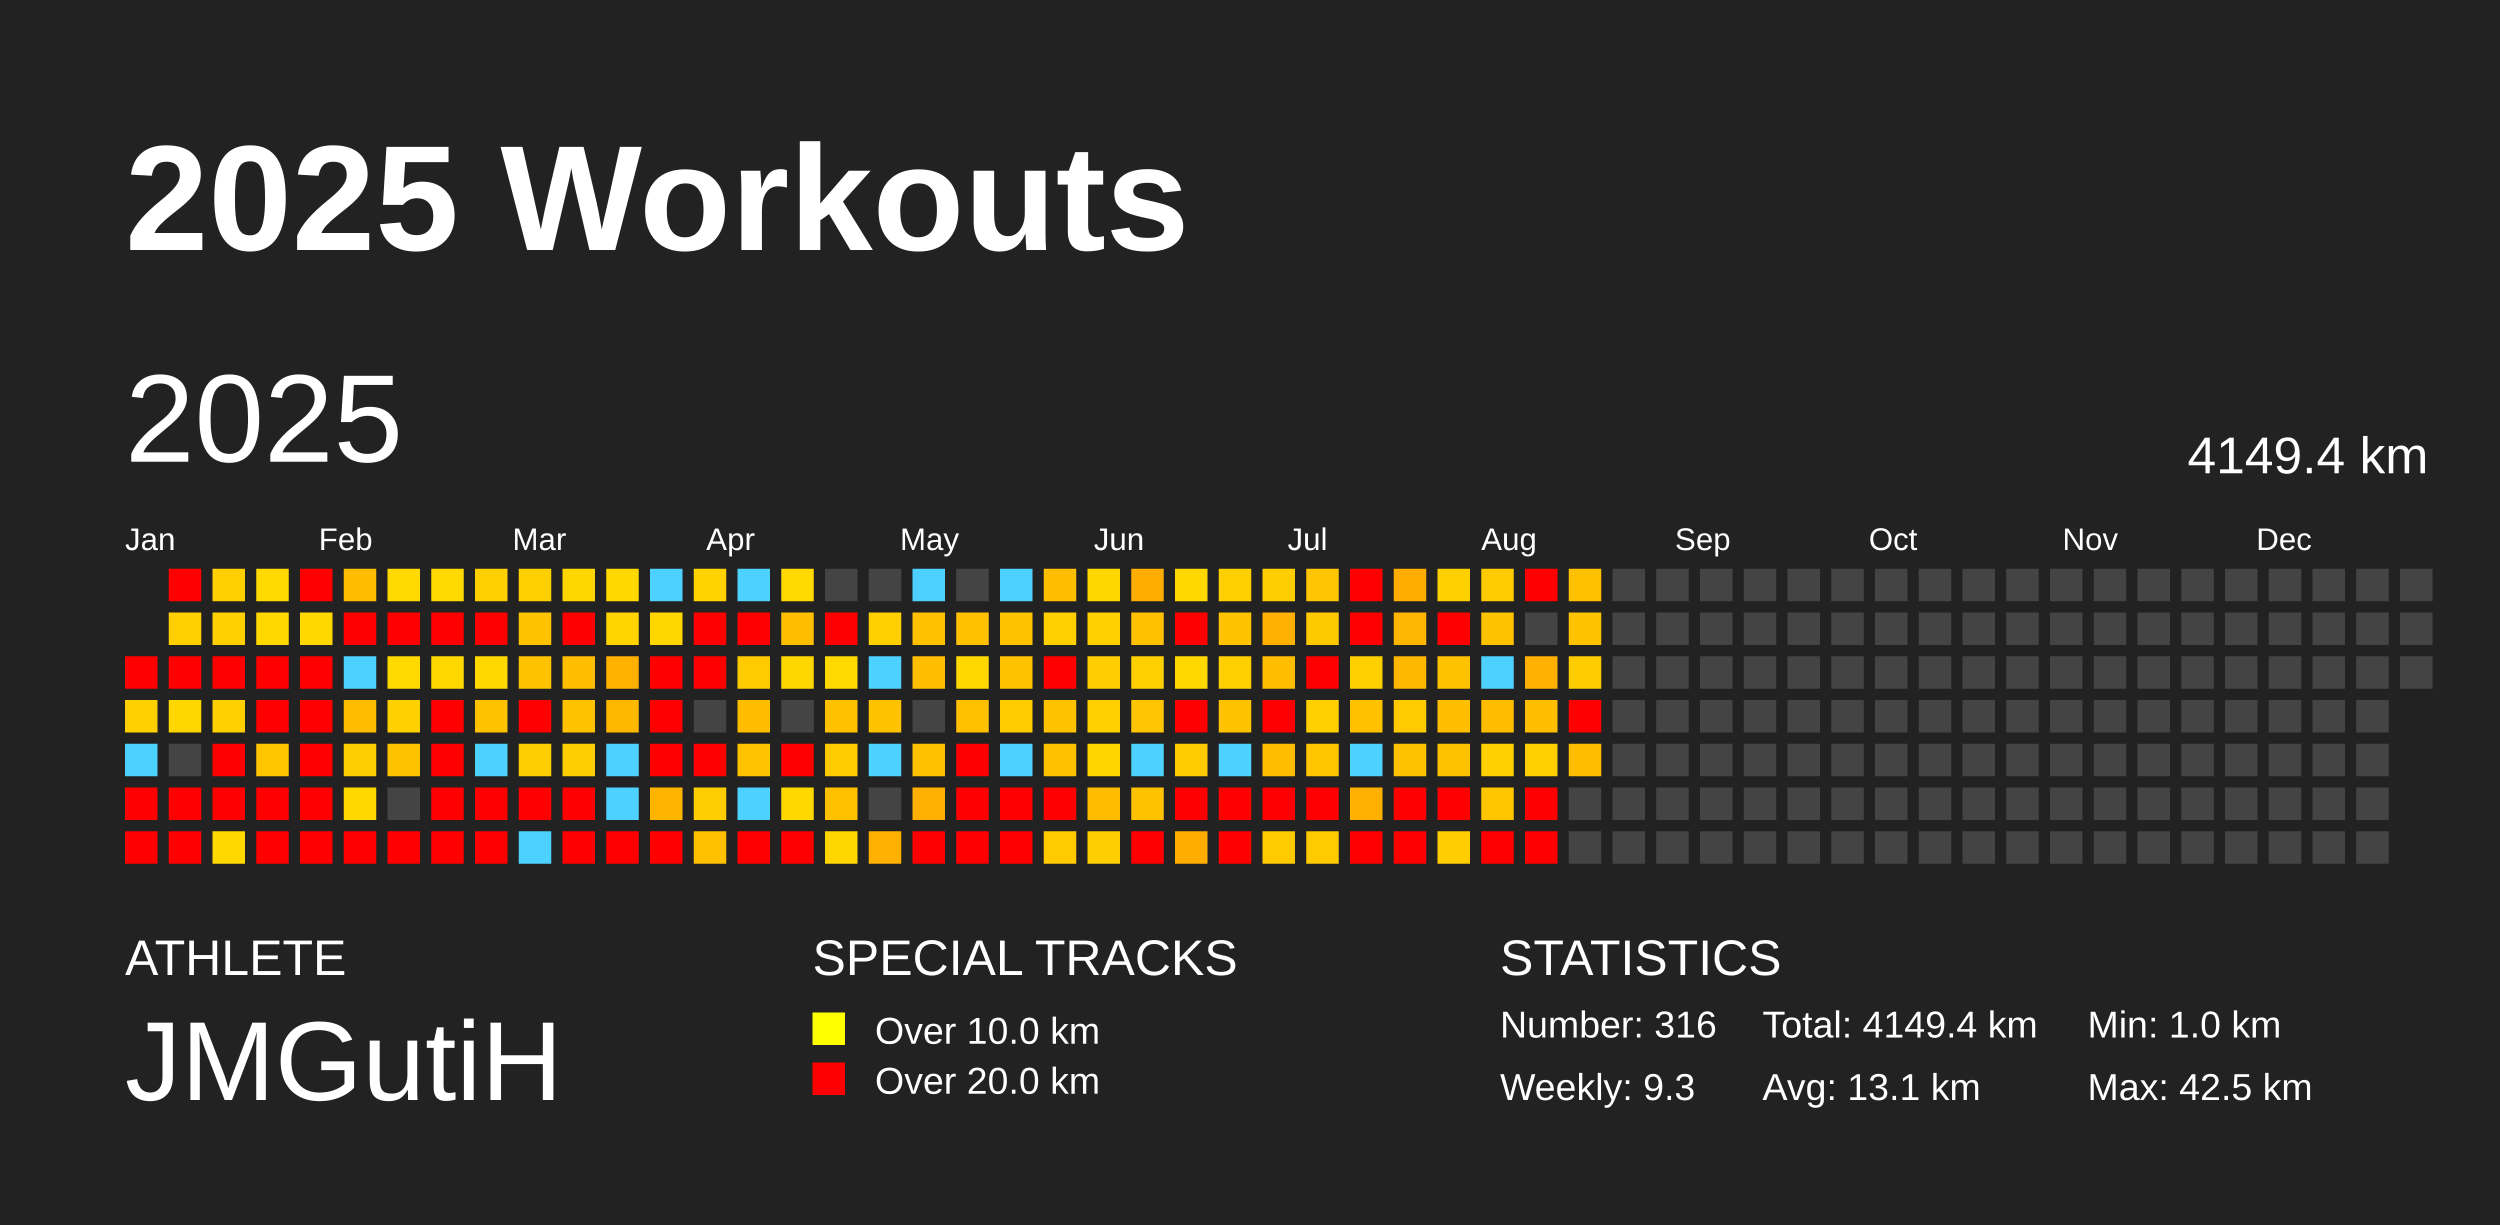
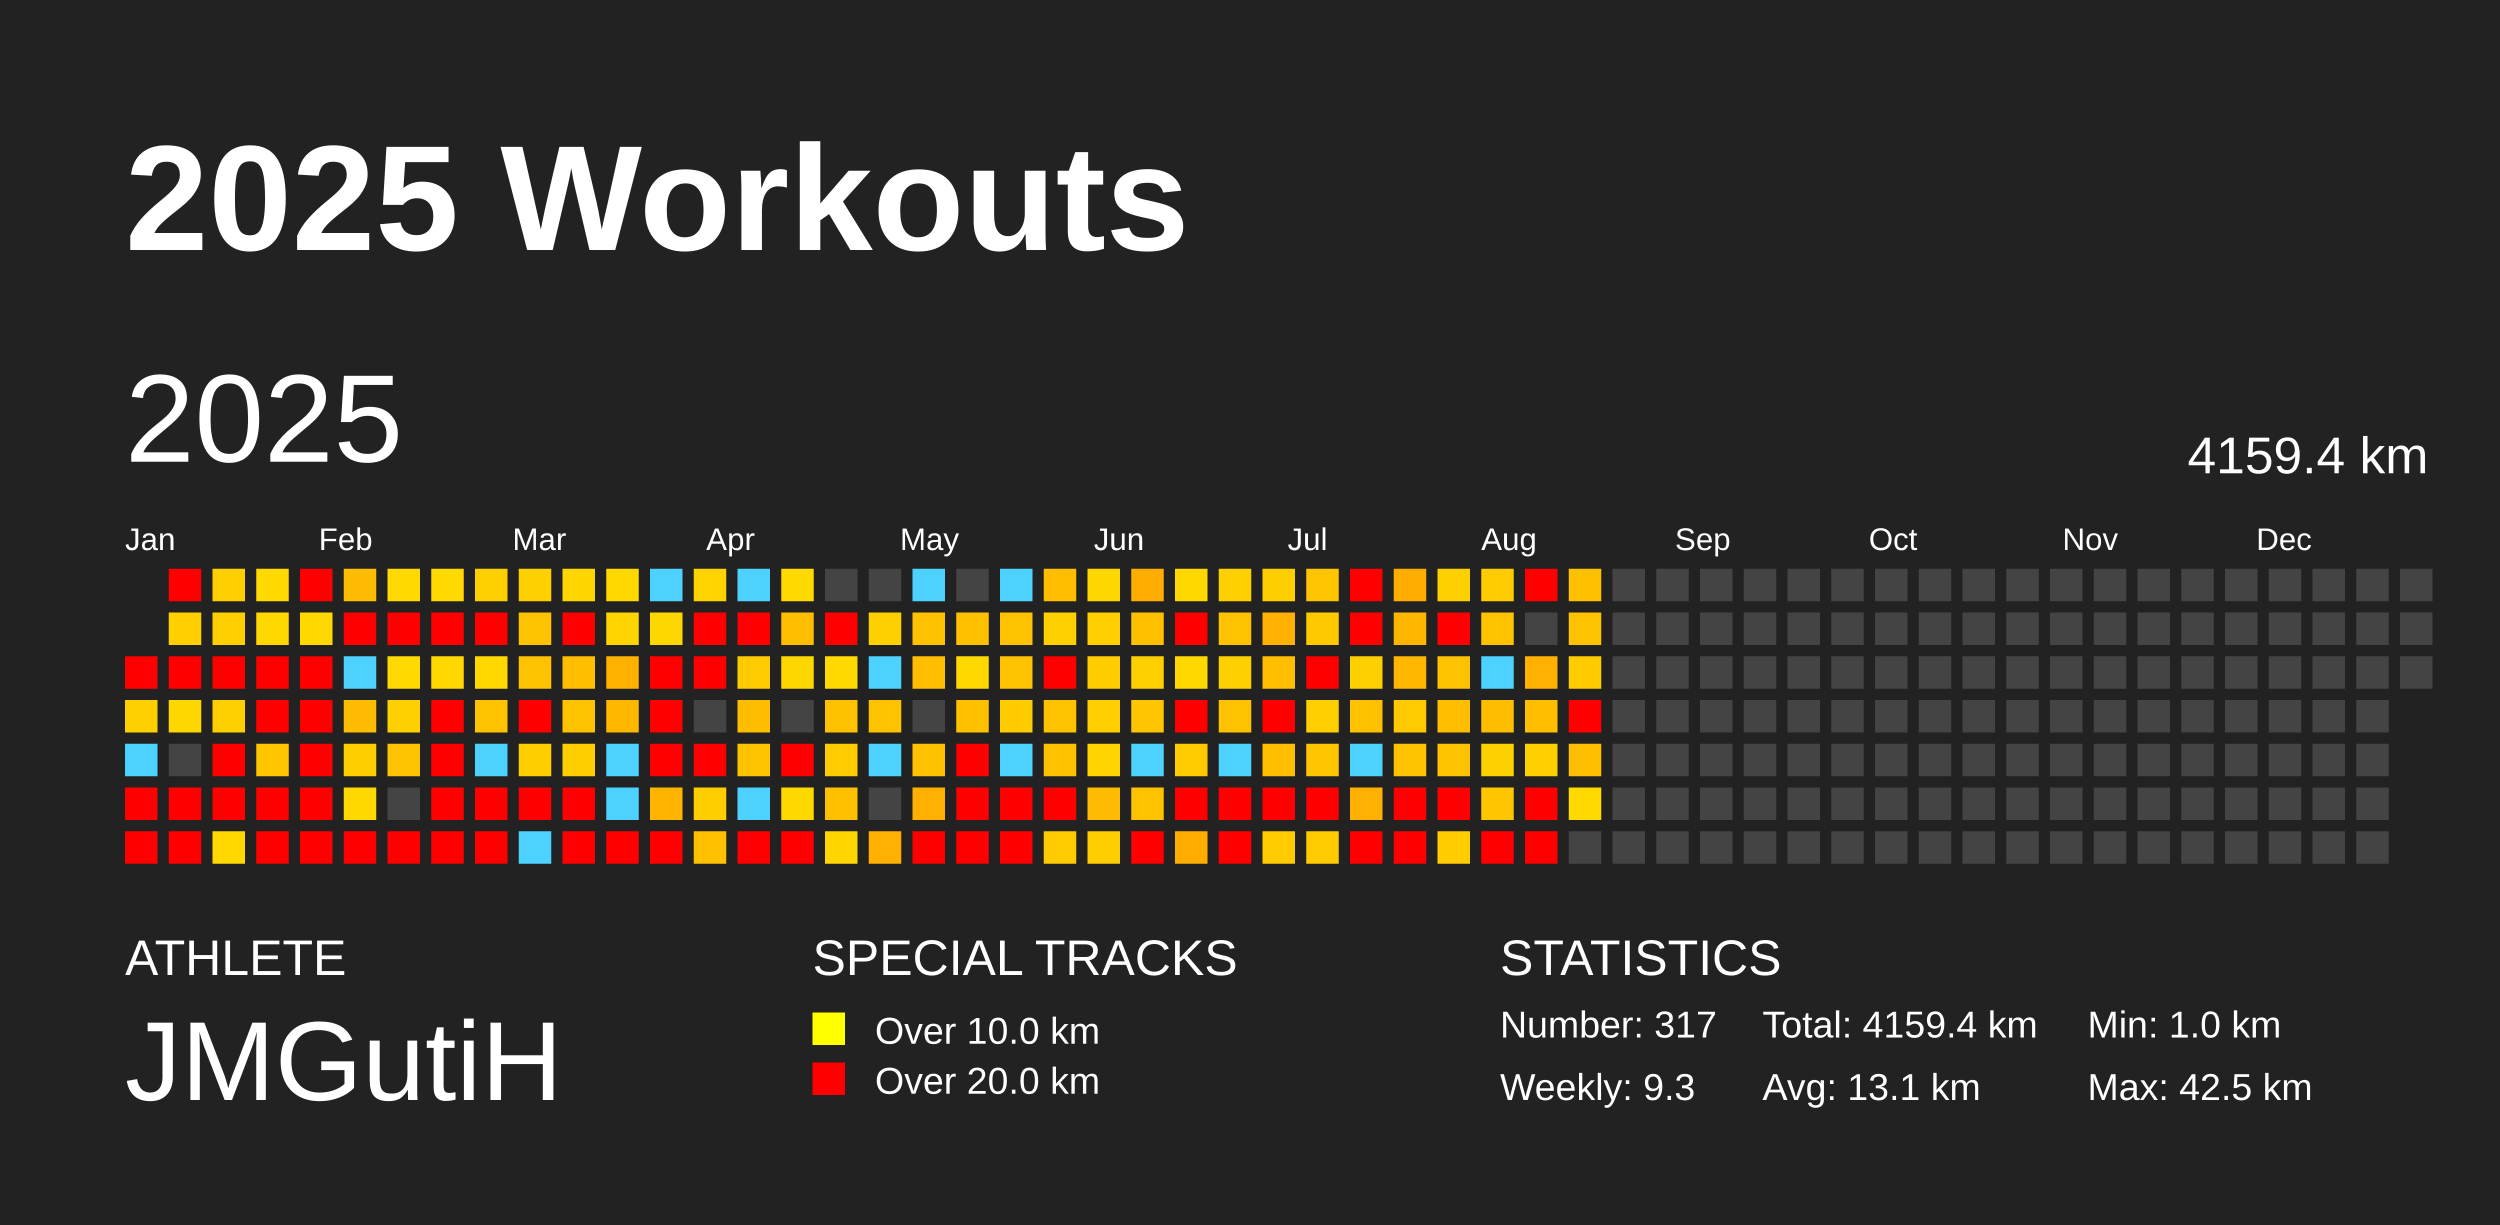
<svg xmlns="http://www.w3.org/2000/svg" baseProfile="full" height="98mm" version="1.1" viewBox="0,0,200,98" width="200mm">
  <defs />
  <rect fill="#222222" height="98" width="200" x="0" y="0" />
  <text fill="#FFFFFF" style="font-size:12px; font-family:Arial; font-weight:bold;" x="10" y="20">2025 Workouts</text>
  <text fill="#FFFFFF" style="font-size:4px; font-family:Arial" x="10" y="78">ATHLETE</text>
  <text fill="#FFFFFF" style="font-size:9px; font-family:Arial" x="10" y="88">JMGutiH</text>
  <text fill="#FFFFFF" style="font-size:4px; font-family:Arial" x="65" y="78">SPECIAL TRACKS</text>
  <rect fill="yellow" height="2.6" width="2.6" x="65" y="81" />
  <text fill="#FFFFFF" style="font-size:3px; font-family:Arial" x="70" y="83.5">Over 10.0 km</text>
  <rect fill="red" height="2.6" width="2.6" x="65" y="85" />
  <text fill="#FFFFFF" style="font-size:3px; font-family:Arial" x="70" y="87.5">Over 20.0 km</text>
  <text fill="#FFFFFF" style="font-size:4px; font-family:Arial" x="120" y="78">STATISTICS</text>
-   <text fill="#FFFFFF" style="font-size:3px; font-family:Arial" x="120" y="83">Number: 316</text>
+   <text fill="#FFFFFF" style="font-size:3px; font-family:Arial" x="120" y="83">Number: 317</text>
  <text fill="#FFFFFF" style="font-size:3px; font-family:Arial" x="120" y="88">Weekly: 9.3</text>
-   <text fill="#FFFFFF" style="font-size:3px; font-family:Arial" x="141" y="83">Total: 4149.4 km</text>
+   <text fill="#FFFFFF" style="font-size:3px; font-family:Arial" x="141" y="83">Total: 4159.4 km</text>
  <text fill="#FFFFFF" style="font-size:3px; font-family:Arial" x="141" y="88">Avg: 13.1 km</text>
  <text fill="#FFFFFF" style="font-size:3px; font-family:Arial" x="167" y="83">Min: 1.0 km</text>
  <text fill="#FFFFFF" style="font-size:3px; font-family:Arial" x="167" y="88">Max: 42.5 km</text>
  <text dominant-baseline="hanging" fill="#FFFFFF" style="font-size:10.0px; font-family:Arial;" x="10" y="30">2025</text>
-   <text dominant-baseline="hanging" fill="#FFFFFF" style="font-size:4.125px; font-family:Arial;" x="175" y="35">4149.4 km</text>
+   <text dominant-baseline="hanging" fill="#FFFFFF" style="font-size:4.125px; font-family:Arial;" x="175" y="35">4159.4 km</text>
  <text fill="#FFFFFF" style="font-size:2.5px; font-family:Arial" x="10.0" y="44">Jan</text>
  <text fill="#FFFFFF" style="font-size:2.5px; font-family:Arial" x="25.5" y="44">Feb</text>
  <text fill="#FFFFFF" style="font-size:2.5px; font-family:Arial" x="41.0" y="44">Mar</text>
  <text fill="#FFFFFF" style="font-size:2.5px; font-family:Arial" x="56.5" y="44">Apr</text>
  <text fill="#FFFFFF" style="font-size:2.5px; font-family:Arial" x="72.0" y="44">May</text>
  <text fill="#FFFFFF" style="font-size:2.5px; font-family:Arial" x="87.5" y="44">Jun</text>
  <text fill="#FFFFFF" style="font-size:2.5px; font-family:Arial" x="103.0" y="44">Jul</text>
  <text fill="#FFFFFF" style="font-size:2.5px; font-family:Arial" x="118.5" y="44">Aug</text>
  <text fill="#FFFFFF" style="font-size:2.5px; font-family:Arial" x="134.0" y="44">Sep</text>
  <text fill="#FFFFFF" style="font-size:2.5px; font-family:Arial" x="149.5" y="44">Oct</text>
  <text fill="#FFFFFF" style="font-size:2.5px; font-family:Arial" x="165.0" y="44">Nov</text>
  <text fill="#FFFFFF" style="font-size:2.5px; font-family:Arial" x="180.5" y="44">Dec</text>
  <rect fill="red" height="2.6" width="2.6" x="10.0" y="52.5" />
  <rect fill="#ffd000" height="2.6" width="2.6" x="10.0" y="56.0" />
  <rect fill="#4dd2ff" height="2.6" width="2.6" x="10.0" y="59.5" />
  <rect fill="red" height="2.6" width="2.6" x="10.0" y="63.0" />
  <rect fill="red" height="2.6" width="2.6" x="10.0" y="66.5" />
  <rect fill="red" height="2.6" width="2.6" x="13.5" y="45.5" />
  <rect fill="#ffcf00" height="2.6" width="2.6" x="13.5" y="49.0" />
  <rect fill="red" height="2.6" width="2.6" x="13.5" y="52.5" />
  <rect fill="#ffd700" height="2.6" width="2.6" x="13.5" y="56.0" />
  <rect fill="#444444" height="2.6" width="2.6" x="13.5" y="59.5" />
  <rect fill="red" height="2.6" width="2.6" x="13.5" y="63.0" />
  <rect fill="red" height="2.6" width="2.6" x="13.5" y="66.5" />
  <rect fill="#ffcf00" height="2.6" width="2.6" x="17.0" y="45.5" />
  <rect fill="#ffcf00" height="2.6" width="2.6" x="17.0" y="49.0" />
  <rect fill="red" height="2.6" width="2.6" x="17.0" y="52.5" />
  <rect fill="#ffd000" height="2.6" width="2.6" x="17.0" y="56.0" />
  <rect fill="red" height="2.6" width="2.6" x="17.0" y="59.5" />
  <rect fill="red" height="2.6" width="2.6" x="17.0" y="63.0" />
  <rect fill="#ffd800" height="2.6" width="2.6" x="17.0" y="66.5" />
  <rect fill="#ffd900" height="2.6" width="2.6" x="20.5" y="45.5" />
  <rect fill="#ffd800" height="2.6" width="2.6" x="20.5" y="49.0" />
  <rect fill="red" height="2.6" width="2.6" x="20.5" y="52.5" />
  <rect fill="red" height="2.6" width="2.6" x="20.5" y="56.0" />
  <rect fill="#ffc600" height="2.6" width="2.6" x="20.5" y="59.5" />
  <rect fill="red" height="2.6" width="2.6" x="20.5" y="63.0" />
  <rect fill="red" height="2.6" width="2.6" x="20.5" y="66.5" />
  <rect fill="red" height="2.6" width="2.6" x="24.0" y="45.5" />
  <rect fill="#ffd800" height="2.6" width="2.6" x="24.0" y="49.0" />
  <rect fill="red" height="2.6" width="2.6" x="24.0" y="52.5" />
  <rect fill="red" height="2.6" width="2.6" x="24.0" y="56.0" />
  <rect fill="red" height="2.6" width="2.6" x="24.0" y="59.5" />
  <rect fill="red" height="2.6" width="2.6" x="24.0" y="63.0" />
  <rect fill="red" height="2.6" width="2.6" x="24.0" y="66.5" />
  <rect fill="#ffbc00" height="2.6" width="2.6" x="27.5" y="45.5" />
  <rect fill="red" height="2.6" width="2.6" x="27.5" y="49.0" />
  <rect fill="#4dd2ff" height="2.6" width="2.6" x="27.5" y="52.5" />
  <rect fill="#ffbc00" height="2.6" width="2.6" x="27.5" y="56.0" />
  <rect fill="#ffce00" height="2.6" width="2.6" x="27.5" y="59.5" />
  <rect fill="#ffd800" height="2.6" width="2.6" x="27.5" y="63.0" />
  <rect fill="red" height="2.6" width="2.6" x="27.5" y="66.5" />
  <rect fill="#ffd900" height="2.6" width="2.6" x="31.0" y="45.5" />
  <rect fill="red" height="2.6" width="2.6" x="31.0" y="49.0" />
  <rect fill="#ffd900" height="2.6" width="2.6" x="31.0" y="52.5" />
  <rect fill="#ffd000" height="2.6" width="2.6" x="31.0" y="56.0" />
  <rect fill="#ffc200" height="2.6" width="2.6" x="31.0" y="59.5" />
  <rect fill="#444444" height="2.6" width="2.6" x="31.0" y="63.0" />
  <rect fill="red" height="2.6" width="2.6" x="31.0" y="66.5" />
  <rect fill="#ffd900" height="2.6" width="2.6" x="34.5" y="45.5" />
  <rect fill="red" height="2.6" width="2.6" x="34.5" y="49.0" />
  <rect fill="#ffd800" height="2.6" width="2.6" x="34.5" y="52.5" />
  <rect fill="red" height="2.6" width="2.6" x="34.5" y="56.0" />
  <rect fill="red" height="2.6" width="2.6" x="34.5" y="59.5" />
  <rect fill="red" height="2.6" width="2.6" x="34.5" y="63.0" />
  <rect fill="red" height="2.6" width="2.6" x="34.5" y="66.5" />
  <rect fill="#ffd000" height="2.6" width="2.6" x="38.0" y="45.5" />
  <rect fill="red" height="2.6" width="2.6" x="38.0" y="49.0" />
  <rect fill="#ffd800" height="2.6" width="2.6" x="38.0" y="52.5" />
  <rect fill="#ffc200" height="2.6" width="2.6" x="38.0" y="56.0" />
  <rect fill="#4dd2ff" height="2.6" width="2.6" x="38.0" y="59.5" />
  <rect fill="red" height="2.6" width="2.6" x="38.0" y="63.0" />
  <rect fill="red" height="2.6" width="2.6" x="38.0" y="66.5" />
  <rect fill="#ffd000" height="2.6" width="2.6" x="41.5" y="45.5" />
  <rect fill="#ffc200" height="2.6" width="2.6" x="41.5" y="49.0" />
  <rect fill="#ffc200" height="2.6" width="2.6" x="41.5" y="52.5" />
  <rect fill="red" height="2.6" width="2.6" x="41.5" y="56.0" />
  <rect fill="#ffce00" height="2.6" width="2.6" x="41.5" y="59.5" />
  <rect fill="red" height="2.6" width="2.6" x="41.5" y="63.0" />
  <rect fill="#4dd2ff" height="2.6" width="2.6" x="41.5" y="66.5" />
  <rect fill="#ffd600" height="2.6" width="2.6" x="45.0" y="45.5" />
  <rect fill="red" height="2.6" width="2.6" x="45.0" y="49.0" />
  <rect fill="#ffbe00" height="2.6" width="2.6" x="45.0" y="52.5" />
  <rect fill="#ffc200" height="2.6" width="2.6" x="45.0" y="56.0" />
  <rect fill="#ffce00" height="2.6" width="2.6" x="45.0" y="59.5" />
  <rect fill="red" height="2.6" width="2.6" x="45.0" y="63.0" />
  <rect fill="red" height="2.6" width="2.6" x="45.0" y="66.5" />
  <rect fill="#ffd800" height="2.6" width="2.6" x="48.5" y="45.5" />
  <rect fill="#ffd400" height="2.6" width="2.6" x="48.5" y="49.0" />
  <rect fill="#ffb100" height="2.6" width="2.6" x="48.5" y="52.5" />
  <rect fill="#ffb700" height="2.6" width="2.6" x="48.5" y="56.0" />
  <rect fill="#4dd2ff" height="2.6" width="2.6" x="48.5" y="59.5" />
  <rect fill="#4dd2ff" height="2.6" width="2.6" x="48.5" y="63.0" />
  <rect fill="red" height="2.6" width="2.6" x="48.5" y="66.5" />
  <rect fill="#4dd2ff" height="2.6" width="2.6" x="52.0" y="45.5" />
  <rect fill="#ffd700" height="2.6" width="2.6" x="52.0" y="49.0" />
  <rect fill="red" height="2.6" width="2.6" x="52.0" y="52.5" />
  <rect fill="red" height="2.6" width="2.6" x="52.0" y="56.0" />
  <rect fill="red" height="2.6" width="2.6" x="52.0" y="59.5" />
  <rect fill="#ffb500" height="2.6" width="2.6" x="52.0" y="63.0" />
  <rect fill="red" height="2.6" width="2.6" x="52.0" y="66.5" />
  <rect fill="#ffd300" height="2.6" width="2.6" x="55.5" y="45.5" />
  <rect fill="red" height="2.6" width="2.6" x="55.5" y="49.0" />
  <rect fill="red" height="2.6" width="2.6" x="55.5" y="52.5" />
  <rect fill="#444444" height="2.6" width="2.6" x="55.5" y="56.0" />
  <rect fill="red" height="2.6" width="2.6" x="55.5" y="59.5" />
  <rect fill="#ffce00" height="2.6" width="2.6" x="55.5" y="63.0" />
  <rect fill="#ffc000" height="2.6" width="2.6" x="55.5" y="66.5" />
  <rect fill="#4dd2ff" height="2.6" width="2.6" x="59.0" y="45.5" />
  <rect fill="red" height="2.6" width="2.6" x="59.0" y="49.0" />
  <rect fill="#ffcb00" height="2.6" width="2.6" x="59.0" y="52.5" />
  <rect fill="#ffbd00" height="2.6" width="2.6" x="59.0" y="56.0" />
  <rect fill="#ffc400" height="2.6" width="2.6" x="59.0" y="59.5" />
  <rect fill="#4dd2ff" height="2.6" width="2.6" x="59.0" y="63.0" />
  <rect fill="red" height="2.6" width="2.6" x="59.0" y="66.5" />
  <rect fill="#ffd900" height="2.6" width="2.6" x="62.5" y="45.5" />
  <rect fill="#ffbe00" height="2.6" width="2.6" x="62.5" y="49.0" />
  <rect fill="#ffd700" height="2.6" width="2.6" x="62.5" y="52.5" />
  <rect fill="#444444" height="2.6" width="2.6" x="62.5" y="56.0" />
  <rect fill="red" height="2.6" width="2.6" x="62.5" y="59.5" />
  <rect fill="#ffd800" height="2.6" width="2.6" x="62.5" y="63.0" />
  <rect fill="red" height="2.6" width="2.6" x="62.5" y="66.5" />
  <rect fill="#444444" height="2.6" width="2.6" x="66.0" y="45.5" />
  <rect fill="red" height="2.6" width="2.6" x="66.0" y="49.0" />
  <rect fill="#ffd900" height="2.6" width="2.6" x="66.0" y="52.5" />
  <rect fill="#ffc100" height="2.6" width="2.6" x="66.0" y="56.0" />
  <rect fill="#ffca00" height="2.6" width="2.6" x="66.0" y="59.5" />
  <rect fill="#ffc000" height="2.6" width="2.6" x="66.0" y="63.0" />
  <rect fill="#ffd600" height="2.6" width="2.6" x="66.0" y="66.5" />
  <rect fill="#444444" height="2.6" width="2.6" x="69.5" y="45.5" />
  <rect fill="#ffd000" height="2.6" width="2.6" x="69.5" y="49.0" />
  <rect fill="#4dd2ff" height="2.6" width="2.6" x="69.5" y="52.5" />
  <rect fill="#ffc200" height="2.6" width="2.6" x="69.5" y="56.0" />
  <rect fill="#4dd2ff" height="2.6" width="2.6" x="69.5" y="59.5" />
  <rect fill="#444444" height="2.6" width="2.6" x="69.5" y="63.0" />
  <rect fill="#ffb000" height="2.6" width="2.6" x="69.5" y="66.5" />
  <rect fill="#4dd2ff" height="2.6" width="2.6" x="73.0" y="45.5" />
  <rect fill="#ffc100" height="2.6" width="2.6" x="73.0" y="49.0" />
  <rect fill="#ffbe00" height="2.6" width="2.6" x="73.0" y="52.5" />
  <rect fill="#444444" height="2.6" width="2.6" x="73.0" y="56.0" />
  <rect fill="#ffc100" height="2.6" width="2.6" x="73.0" y="59.5" />
  <rect fill="#ffb000" height="2.6" width="2.6" x="73.0" y="63.0" />
  <rect fill="red" height="2.6" width="2.6" x="73.0" y="66.5" />
  <rect fill="#444444" height="2.6" width="2.6" x="76.5" y="45.5" />
  <rect fill="#ffc000" height="2.6" width="2.6" x="76.5" y="49.0" />
  <rect fill="#ffd800" height="2.6" width="2.6" x="76.5" y="52.5" />
  <rect fill="#ffc000" height="2.6" width="2.6" x="76.5" y="56.0" />
  <rect fill="red" height="2.6" width="2.6" x="76.5" y="59.5" />
  <rect fill="red" height="2.6" width="2.6" x="76.5" y="63.0" />
  <rect fill="red" height="2.6" width="2.6" x="76.5" y="66.5" />
  <rect fill="#4dd2ff" height="2.6" width="2.6" x="80.0" y="45.5" />
  <rect fill="#ffc200" height="2.6" width="2.6" x="80.0" y="49.0" />
  <rect fill="#ffc200" height="2.6" width="2.6" x="80.0" y="52.5" />
  <rect fill="#ffcc00" height="2.6" width="2.6" x="80.0" y="56.0" />
  <rect fill="#4dd2ff" height="2.6" width="2.6" x="80.0" y="59.5" />
  <rect fill="red" height="2.6" width="2.6" x="80.0" y="63.0" />
  <rect fill="red" height="2.6" width="2.6" x="80.0" y="66.5" />
  <rect fill="#ffbf00" height="2.6" width="2.6" x="83.5" y="45.5" />
  <rect fill="#ffd000" height="2.6" width="2.6" x="83.5" y="49.0" />
  <rect fill="red" height="2.6" width="2.6" x="83.5" y="52.5" />
  <rect fill="#ffc200" height="2.6" width="2.6" x="83.5" y="56.0" />
  <rect fill="#ffc100" height="2.6" width="2.6" x="83.5" y="59.5" />
  <rect fill="red" height="2.6" width="2.6" x="83.5" y="63.0" />
  <rect fill="#ffcb00" height="2.6" width="2.6" x="83.5" y="66.5" />
  <rect fill="#ffd700" height="2.6" width="2.6" x="87.0" y="45.5" />
  <rect fill="#ffcf00" height="2.6" width="2.6" x="87.0" y="49.0" />
  <rect fill="#ffcd00" height="2.6" width="2.6" x="87.0" y="52.5" />
  <rect fill="#ffcf00" height="2.6" width="2.6" x="87.0" y="56.0" />
  <rect fill="#ffd400" height="2.6" width="2.6" x="87.0" y="59.5" />
  <rect fill="#ffbc00" height="2.6" width="2.6" x="87.0" y="63.0" />
  <rect fill="#ffce00" height="2.6" width="2.6" x="87.0" y="66.5" />
  <rect fill="#ffad00" height="2.6" width="2.6" x="90.5" y="45.5" />
  <rect fill="#ffc000" height="2.6" width="2.6" x="90.5" y="49.0" />
  <rect fill="#ffd000" height="2.6" width="2.6" x="90.5" y="52.5" />
  <rect fill="#ffc500" height="2.6" width="2.6" x="90.5" y="56.0" />
  <rect fill="#4dd2ff" height="2.6" width="2.6" x="90.5" y="59.5" />
  <rect fill="#ffc200" height="2.6" width="2.6" x="90.5" y="63.0" />
  <rect fill="red" height="2.6" width="2.6" x="90.5" y="66.5" />
  <rect fill="#ffd800" height="2.6" width="2.6" x="94.0" y="45.5" />
  <rect fill="red" height="2.6" width="2.6" x="94.0" y="49.0" />
  <rect fill="#ffd800" height="2.6" width="2.6" x="94.0" y="52.5" />
  <rect fill="red" height="2.6" width="2.6" x="94.0" y="56.0" />
  <rect fill="#ffca00" height="2.6" width="2.6" x="94.0" y="59.5" />
  <rect fill="red" height="2.6" width="2.6" x="94.0" y="63.0" />
  <rect fill="#ffae00" height="2.6" width="2.6" x="94.0" y="66.5" />
  <rect fill="#ffd000" height="2.6" width="2.6" x="97.5" y="45.5" />
  <rect fill="#ffc200" height="2.6" width="2.6" x="97.5" y="49.0" />
  <rect fill="#ffd000" height="2.6" width="2.6" x="97.5" y="52.5" />
  <rect fill="#ffc200" height="2.6" width="2.6" x="97.5" y="56.0" />
  <rect fill="#4dd2ff" height="2.6" width="2.6" x="97.5" y="59.5" />
  <rect fill="red" height="2.6" width="2.6" x="97.5" y="63.0" />
  <rect fill="red" height="2.6" width="2.6" x="97.5" y="66.5" />
  <rect fill="#ffce00" height="2.6" width="2.6" x="101.0" y="45.5" />
  <rect fill="#ffb000" height="2.6" width="2.6" x="101.0" y="49.0" />
  <rect fill="#ffbe00" height="2.6" width="2.6" x="101.0" y="52.5" />
  <rect fill="red" height="2.6" width="2.6" x="101.0" y="56.0" />
  <rect fill="#ffbe00" height="2.6" width="2.6" x="101.0" y="59.5" />
  <rect fill="red" height="2.6" width="2.6" x="101.0" y="63.0" />
  <rect fill="#ffcb00" height="2.6" width="2.6" x="101.0" y="66.5" />
  <rect fill="#ffc500" height="2.6" width="2.6" x="104.5" y="45.5" />
  <rect fill="#ffc900" height="2.6" width="2.6" x="104.5" y="49.0" />
  <rect fill="red" height="2.6" width="2.6" x="104.5" y="52.5" />
  <rect fill="#ffcf00" height="2.6" width="2.6" x="104.5" y="56.0" />
  <rect fill="#ffc600" height="2.6" width="2.6" x="104.5" y="59.5" />
  <rect fill="red" height="2.6" width="2.6" x="104.5" y="63.0" />
  <rect fill="#ffcb00" height="2.6" width="2.6" x="104.5" y="66.5" />
  <rect fill="red" height="2.6" width="2.6" x="108.0" y="45.5" />
  <rect fill="red" height="2.6" width="2.6" x="108.0" y="49.0" />
  <rect fill="#ffd000" height="2.6" width="2.6" x="108.0" y="52.5" />
  <rect fill="#ffc100" height="2.6" width="2.6" x="108.0" y="56.0" />
  <rect fill="#4dd2ff" height="2.6" width="2.6" x="108.0" y="59.5" />
  <rect fill="#ffb000" height="2.6" width="2.6" x="108.0" y="63.0" />
  <rect fill="red" height="2.6" width="2.6" x="108.0" y="66.5" />
  <rect fill="#ffad00" height="2.6" width="2.6" x="111.5" y="45.5" />
  <rect fill="#ffb600" height="2.6" width="2.6" x="111.5" y="49.0" />
  <rect fill="#ffb700" height="2.6" width="2.6" x="111.5" y="52.5" />
  <rect fill="#ffcb00" height="2.6" width="2.6" x="111.5" y="56.0" />
  <rect fill="#ffc200" height="2.6" width="2.6" x="111.5" y="59.5" />
  <rect fill="red" height="2.6" width="2.6" x="111.5" y="63.0" />
  <rect fill="red" height="2.6" width="2.6" x="111.5" y="66.5" />
  <rect fill="#ffd000" height="2.6" width="2.6" x="115.0" y="45.5" />
  <rect fill="red" height="2.6" width="2.6" x="115.0" y="49.0" />
  <rect fill="#ffc200" height="2.6" width="2.6" x="115.0" y="52.5" />
  <rect fill="#ffbe00" height="2.6" width="2.6" x="115.0" y="56.0" />
  <rect fill="#ffc200" height="2.6" width="2.6" x="115.0" y="59.5" />
  <rect fill="red" height="2.6" width="2.6" x="115.0" y="63.0" />
  <rect fill="#ffcd00" height="2.6" width="2.6" x="115.0" y="66.5" />
  <rect fill="#ffcb00" height="2.6" width="2.6" x="118.5" y="45.5" />
  <rect fill="#ffc200" height="2.6" width="2.6" x="118.5" y="49.0" />
  <rect fill="#4dd2ff" height="2.6" width="2.6" x="118.5" y="52.5" />
  <rect fill="#ffbd00" height="2.6" width="2.6" x="118.5" y="56.0" />
  <rect fill="#ffd000" height="2.6" width="2.6" x="118.5" y="59.5" />
  <rect fill="#ffc600" height="2.6" width="2.6" x="118.5" y="63.0" />
  <rect fill="red" height="2.6" width="2.6" x="118.5" y="66.5" />
  <rect fill="red" height="2.6" width="2.6" x="122.0" y="45.5" />
  <rect fill="#444444" height="2.6" width="2.6" x="122.0" y="49.0" />
  <rect fill="#ffb000" height="2.6" width="2.6" x="122.0" y="52.5" />
  <rect fill="#ffbf00" height="2.6" width="2.6" x="122.0" y="56.0" />
  <rect fill="#ffcf00" height="2.6" width="2.6" x="122.0" y="59.5" />
  <rect fill="red" height="2.6" width="2.6" x="122.0" y="63.0" />
  <rect fill="red" height="2.6" width="2.6" x="122.0" y="66.5" />
  <rect fill="#ffc000" height="2.6" width="2.6" x="125.5" y="45.5" />
  <rect fill="#ffc200" height="2.6" width="2.6" x="125.5" y="49.0" />
  <rect fill="#ffcc00" height="2.6" width="2.6" x="125.5" y="52.5" />
  <rect fill="red" height="2.6" width="2.6" x="125.5" y="56.0" />
  <rect fill="#ffbe00" height="2.6" width="2.6" x="125.5" y="59.5" />
-   <rect fill="#444444" height="2.6" width="2.6" x="125.5" y="63.0" />
+   <rect fill="#ffd900" height="2.6" width="2.6" x="125.5" y="63.0" />
  <rect fill="#444444" height="2.6" width="2.6" x="125.5" y="66.5" />
  <rect fill="#444444" height="2.6" width="2.6" x="129.0" y="45.5" />
  <rect fill="#444444" height="2.6" width="2.6" x="129.0" y="49.0" />
  <rect fill="#444444" height="2.6" width="2.6" x="129.0" y="52.5" />
  <rect fill="#444444" height="2.6" width="2.6" x="129.0" y="56.0" />
  <rect fill="#444444" height="2.6" width="2.6" x="129.0" y="59.5" />
  <rect fill="#444444" height="2.6" width="2.6" x="129.0" y="63.0" />
  <rect fill="#444444" height="2.6" width="2.6" x="129.0" y="66.5" />
  <rect fill="#444444" height="2.6" width="2.6" x="132.5" y="45.5" />
  <rect fill="#444444" height="2.6" width="2.6" x="132.5" y="49.0" />
  <rect fill="#444444" height="2.6" width="2.6" x="132.5" y="52.5" />
  <rect fill="#444444" height="2.6" width="2.6" x="132.5" y="56.0" />
  <rect fill="#444444" height="2.6" width="2.6" x="132.5" y="59.5" />
  <rect fill="#444444" height="2.6" width="2.6" x="132.5" y="63.0" />
  <rect fill="#444444" height="2.6" width="2.6" x="132.5" y="66.5" />
  <rect fill="#444444" height="2.6" width="2.6" x="136.0" y="45.5" />
  <rect fill="#444444" height="2.6" width="2.6" x="136.0" y="49.0" />
  <rect fill="#444444" height="2.6" width="2.6" x="136.0" y="52.5" />
  <rect fill="#444444" height="2.6" width="2.6" x="136.0" y="56.0" />
  <rect fill="#444444" height="2.6" width="2.6" x="136.0" y="59.5" />
  <rect fill="#444444" height="2.6" width="2.6" x="136.0" y="63.0" />
  <rect fill="#444444" height="2.6" width="2.6" x="136.0" y="66.5" />
  <rect fill="#444444" height="2.6" width="2.6" x="139.5" y="45.5" />
  <rect fill="#444444" height="2.6" width="2.6" x="139.5" y="49.0" />
  <rect fill="#444444" height="2.6" width="2.6" x="139.5" y="52.5" />
  <rect fill="#444444" height="2.6" width="2.6" x="139.5" y="56.0" />
  <rect fill="#444444" height="2.6" width="2.6" x="139.5" y="59.5" />
  <rect fill="#444444" height="2.6" width="2.6" x="139.5" y="63.0" />
  <rect fill="#444444" height="2.6" width="2.6" x="139.5" y="66.5" />
  <rect fill="#444444" height="2.6" width="2.6" x="143.0" y="45.5" />
  <rect fill="#444444" height="2.6" width="2.6" x="143.0" y="49.0" />
  <rect fill="#444444" height="2.6" width="2.6" x="143.0" y="52.5" />
  <rect fill="#444444" height="2.6" width="2.6" x="143.0" y="56.0" />
  <rect fill="#444444" height="2.6" width="2.6" x="143.0" y="59.5" />
  <rect fill="#444444" height="2.6" width="2.6" x="143.0" y="63.0" />
  <rect fill="#444444" height="2.6" width="2.6" x="143.0" y="66.5" />
  <rect fill="#444444" height="2.6" width="2.6" x="146.5" y="45.5" />
  <rect fill="#444444" height="2.6" width="2.6" x="146.5" y="49.0" />
  <rect fill="#444444" height="2.6" width="2.6" x="146.5" y="52.5" />
  <rect fill="#444444" height="2.6" width="2.6" x="146.5" y="56.0" />
  <rect fill="#444444" height="2.6" width="2.6" x="146.5" y="59.5" />
  <rect fill="#444444" height="2.6" width="2.6" x="146.5" y="63.0" />
  <rect fill="#444444" height="2.6" width="2.6" x="146.5" y="66.5" />
  <rect fill="#444444" height="2.6" width="2.6" x="150.0" y="45.5" />
  <rect fill="#444444" height="2.6" width="2.6" x="150.0" y="49.0" />
  <rect fill="#444444" height="2.6" width="2.6" x="150.0" y="52.5" />
  <rect fill="#444444" height="2.6" width="2.6" x="150.0" y="56.0" />
  <rect fill="#444444" height="2.6" width="2.6" x="150.0" y="59.5" />
  <rect fill="#444444" height="2.6" width="2.6" x="150.0" y="63.0" />
  <rect fill="#444444" height="2.6" width="2.6" x="150.0" y="66.5" />
  <rect fill="#444444" height="2.6" width="2.6" x="153.5" y="45.5" />
  <rect fill="#444444" height="2.6" width="2.6" x="153.5" y="49.0" />
  <rect fill="#444444" height="2.6" width="2.6" x="153.5" y="52.5" />
  <rect fill="#444444" height="2.6" width="2.6" x="153.5" y="56.0" />
  <rect fill="#444444" height="2.6" width="2.6" x="153.5" y="59.5" />
  <rect fill="#444444" height="2.6" width="2.6" x="153.5" y="63.0" />
  <rect fill="#444444" height="2.6" width="2.6" x="153.5" y="66.5" />
  <rect fill="#444444" height="2.6" width="2.6" x="157.0" y="45.5" />
  <rect fill="#444444" height="2.6" width="2.6" x="157.0" y="49.0" />
  <rect fill="#444444" height="2.6" width="2.6" x="157.0" y="52.5" />
  <rect fill="#444444" height="2.6" width="2.6" x="157.0" y="56.0" />
  <rect fill="#444444" height="2.6" width="2.6" x="157.0" y="59.5" />
  <rect fill="#444444" height="2.6" width="2.6" x="157.0" y="63.0" />
  <rect fill="#444444" height="2.6" width="2.6" x="157.0" y="66.5" />
  <rect fill="#444444" height="2.6" width="2.6" x="160.5" y="45.5" />
  <rect fill="#444444" height="2.6" width="2.6" x="160.5" y="49.0" />
  <rect fill="#444444" height="2.6" width="2.6" x="160.5" y="52.5" />
  <rect fill="#444444" height="2.6" width="2.6" x="160.5" y="56.0" />
  <rect fill="#444444" height="2.6" width="2.6" x="160.5" y="59.5" />
  <rect fill="#444444" height="2.6" width="2.6" x="160.5" y="63.0" />
  <rect fill="#444444" height="2.6" width="2.6" x="160.5" y="66.5" />
  <rect fill="#444444" height="2.6" width="2.6" x="164.0" y="45.5" />
  <rect fill="#444444" height="2.6" width="2.6" x="164.0" y="49.0" />
  <rect fill="#444444" height="2.6" width="2.6" x="164.0" y="52.5" />
  <rect fill="#444444" height="2.6" width="2.6" x="164.0" y="56.0" />
  <rect fill="#444444" height="2.6" width="2.6" x="164.0" y="59.5" />
  <rect fill="#444444" height="2.6" width="2.6" x="164.0" y="63.0" />
  <rect fill="#444444" height="2.6" width="2.6" x="164.0" y="66.5" />
  <rect fill="#444444" height="2.6" width="2.6" x="167.5" y="45.5" />
  <rect fill="#444444" height="2.6" width="2.6" x="167.5" y="49.0" />
  <rect fill="#444444" height="2.6" width="2.6" x="167.5" y="52.5" />
  <rect fill="#444444" height="2.6" width="2.6" x="167.5" y="56.0" />
  <rect fill="#444444" height="2.6" width="2.6" x="167.5" y="59.5" />
  <rect fill="#444444" height="2.6" width="2.6" x="167.5" y="63.0" />
  <rect fill="#444444" height="2.6" width="2.6" x="167.5" y="66.5" />
  <rect fill="#444444" height="2.6" width="2.6" x="171.0" y="45.5" />
  <rect fill="#444444" height="2.6" width="2.6" x="171.0" y="49.0" />
  <rect fill="#444444" height="2.6" width="2.6" x="171.0" y="52.5" />
  <rect fill="#444444" height="2.6" width="2.6" x="171.0" y="56.0" />
  <rect fill="#444444" height="2.6" width="2.6" x="171.0" y="59.5" />
  <rect fill="#444444" height="2.6" width="2.6" x="171.0" y="63.0" />
  <rect fill="#444444" height="2.6" width="2.6" x="171.0" y="66.5" />
  <rect fill="#444444" height="2.6" width="2.6" x="174.5" y="45.5" />
  <rect fill="#444444" height="2.6" width="2.6" x="174.5" y="49.0" />
  <rect fill="#444444" height="2.6" width="2.6" x="174.5" y="52.5" />
  <rect fill="#444444" height="2.6" width="2.6" x="174.5" y="56.0" />
  <rect fill="#444444" height="2.6" width="2.6" x="174.5" y="59.5" />
  <rect fill="#444444" height="2.6" width="2.6" x="174.5" y="63.0" />
  <rect fill="#444444" height="2.6" width="2.6" x="174.5" y="66.5" />
  <rect fill="#444444" height="2.6" width="2.6" x="178.0" y="45.5" />
  <rect fill="#444444" height="2.6" width="2.6" x="178.0" y="49.0" />
  <rect fill="#444444" height="2.6" width="2.6" x="178.0" y="52.5" />
  <rect fill="#444444" height="2.6" width="2.6" x="178.0" y="56.0" />
  <rect fill="#444444" height="2.6" width="2.6" x="178.0" y="59.5" />
  <rect fill="#444444" height="2.6" width="2.6" x="178.0" y="63.0" />
  <rect fill="#444444" height="2.6" width="2.6" x="178.0" y="66.5" />
  <rect fill="#444444" height="2.6" width="2.6" x="181.5" y="45.5" />
  <rect fill="#444444" height="2.6" width="2.6" x="181.5" y="49.0" />
  <rect fill="#444444" height="2.6" width="2.6" x="181.5" y="52.5" />
  <rect fill="#444444" height="2.6" width="2.6" x="181.5" y="56.0" />
  <rect fill="#444444" height="2.6" width="2.6" x="181.5" y="59.5" />
  <rect fill="#444444" height="2.6" width="2.6" x="181.5" y="63.0" />
  <rect fill="#444444" height="2.6" width="2.6" x="181.5" y="66.5" />
  <rect fill="#444444" height="2.6" width="2.6" x="185.0" y="45.5" />
  <rect fill="#444444" height="2.6" width="2.6" x="185.0" y="49.0" />
  <rect fill="#444444" height="2.6" width="2.6" x="185.0" y="52.5" />
  <rect fill="#444444" height="2.6" width="2.6" x="185.0" y="56.0" />
  <rect fill="#444444" height="2.6" width="2.6" x="185.0" y="59.5" />
  <rect fill="#444444" height="2.6" width="2.6" x="185.0" y="63.0" />
  <rect fill="#444444" height="2.6" width="2.6" x="185.0" y="66.5" />
  <rect fill="#444444" height="2.6" width="2.6" x="188.5" y="45.5" />
  <rect fill="#444444" height="2.6" width="2.6" x="188.5" y="49.0" />
  <rect fill="#444444" height="2.6" width="2.6" x="188.5" y="52.5" />
  <rect fill="#444444" height="2.6" width="2.6" x="188.5" y="56.0" />
  <rect fill="#444444" height="2.6" width="2.6" x="188.5" y="59.5" />
  <rect fill="#444444" height="2.6" width="2.6" x="188.5" y="63.0" />
  <rect fill="#444444" height="2.6" width="2.6" x="188.5" y="66.5" />
  <rect fill="#444444" height="2.6" width="2.6" x="192.0" y="45.5" />
  <rect fill="#444444" height="2.6" width="2.6" x="192.0" y="49.0" />
  <rect fill="#444444" height="2.6" width="2.6" x="192.0" y="52.5" />
</svg>
